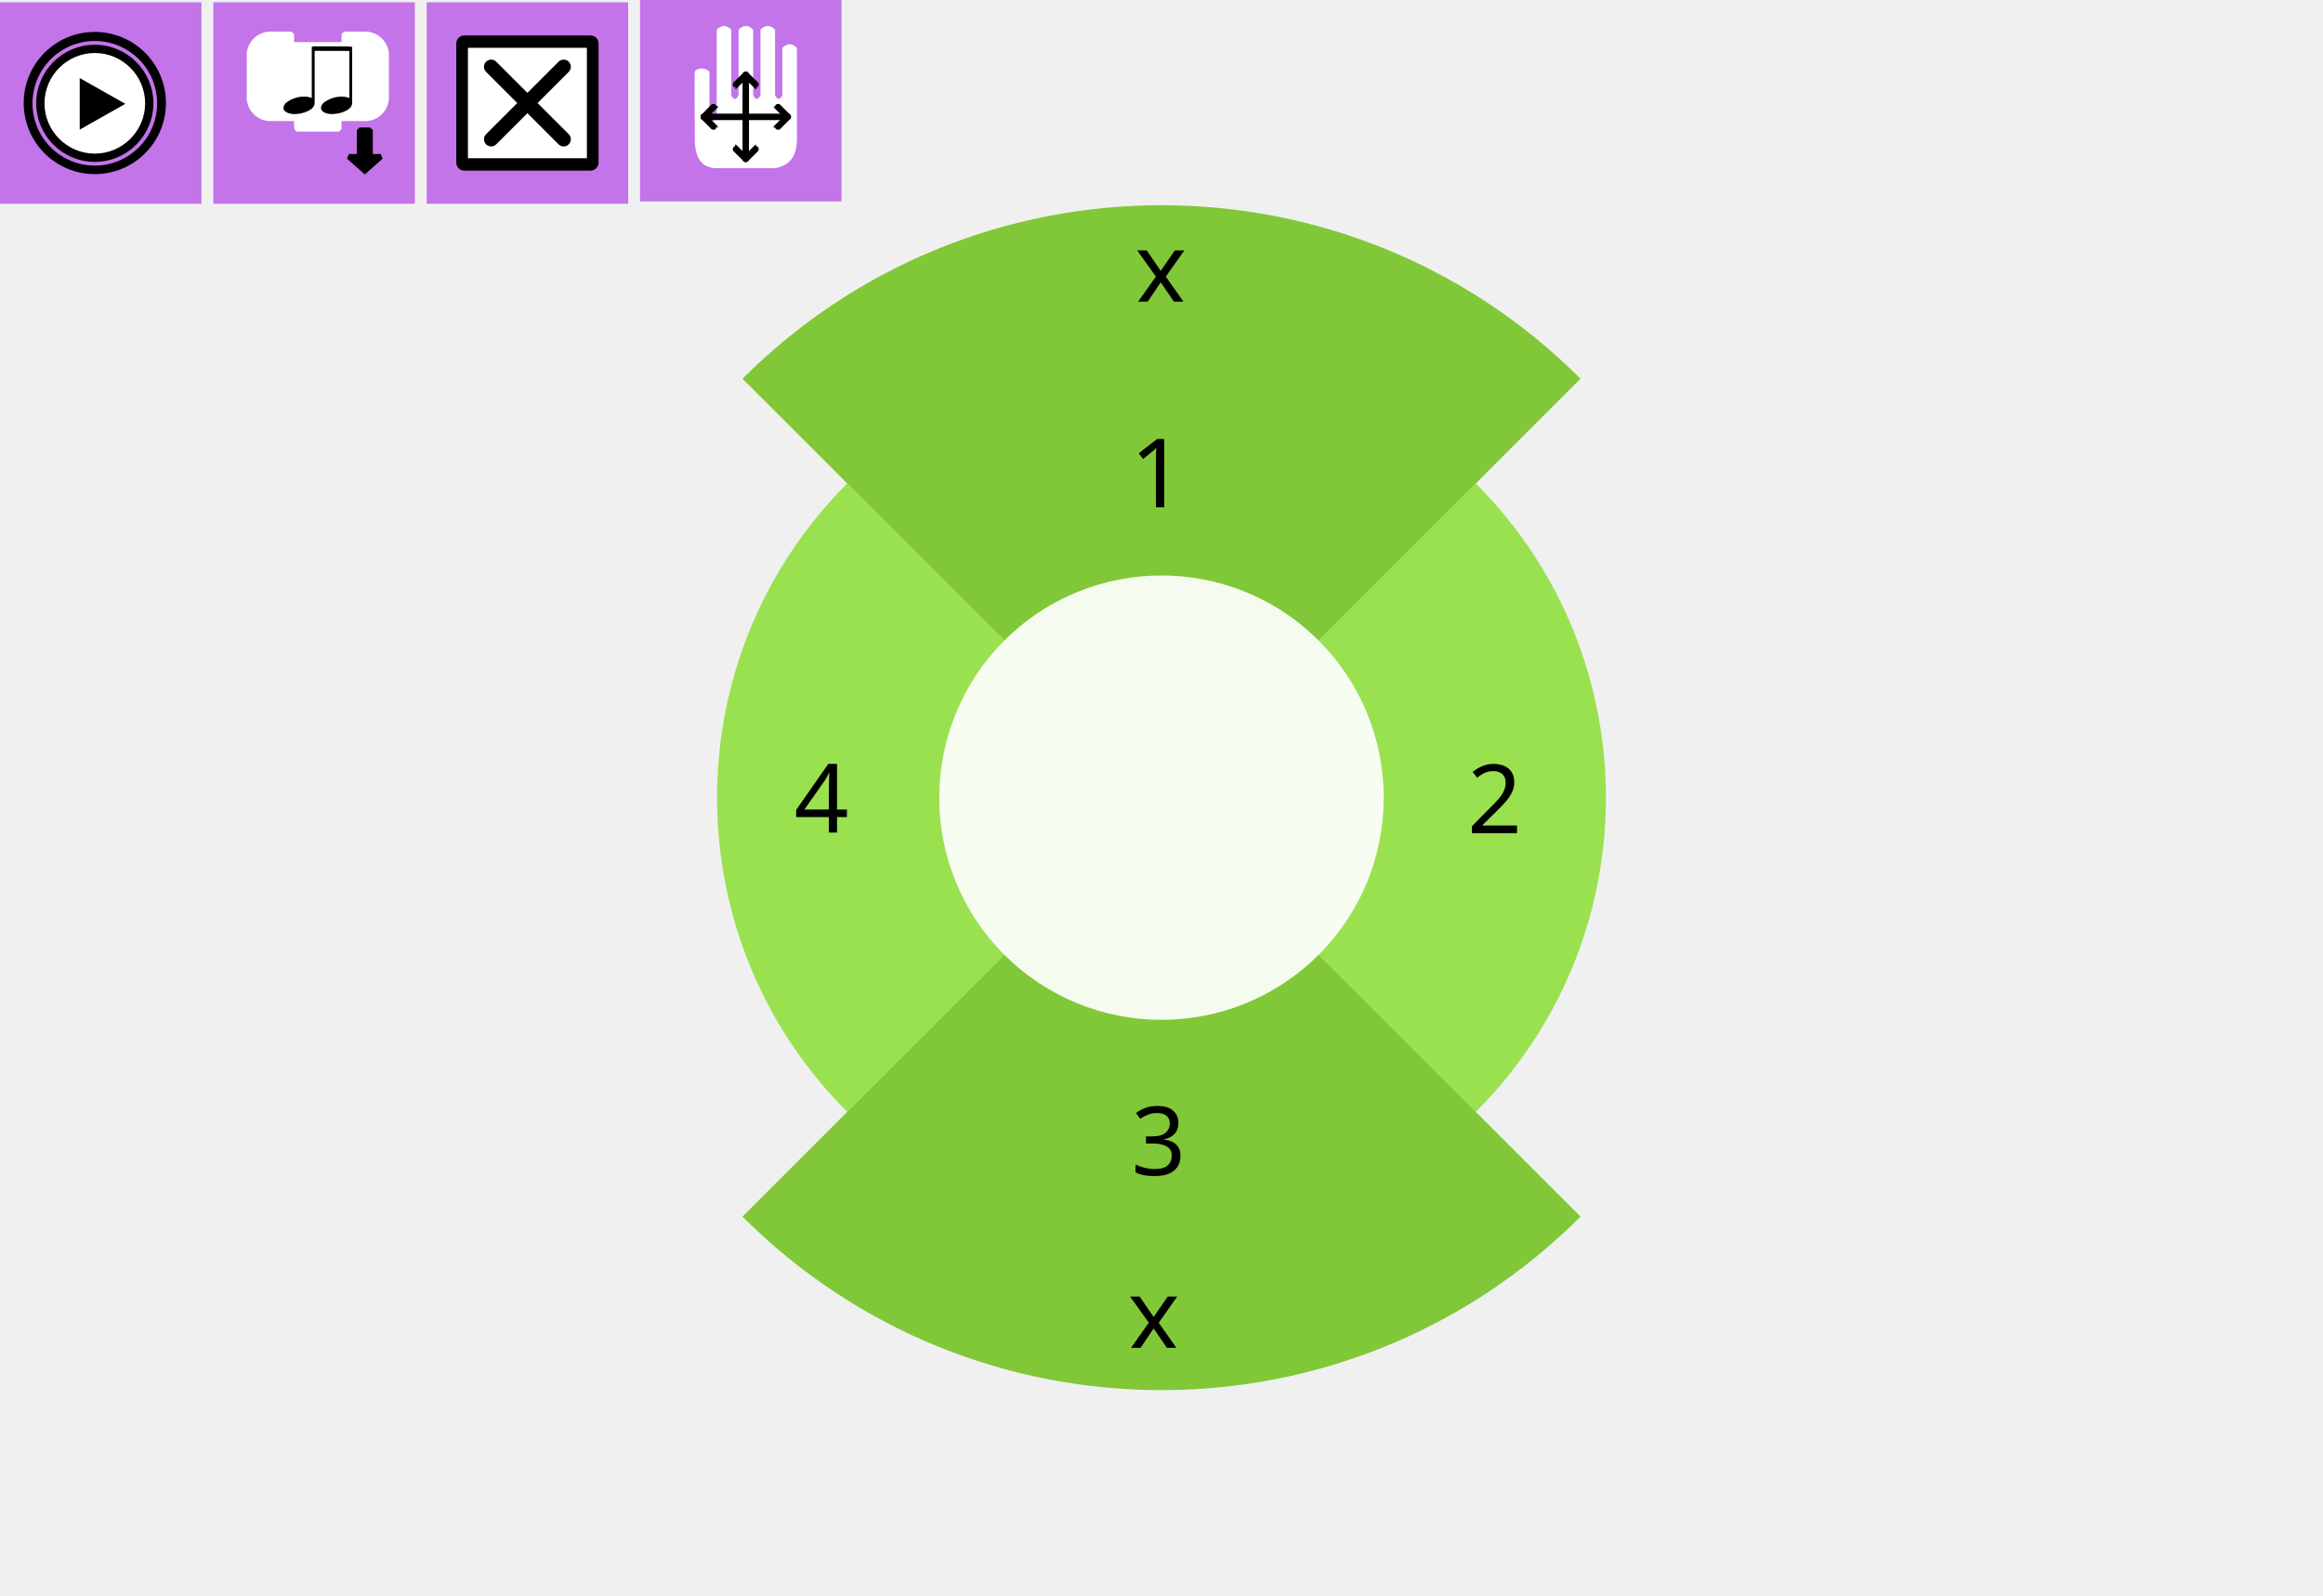
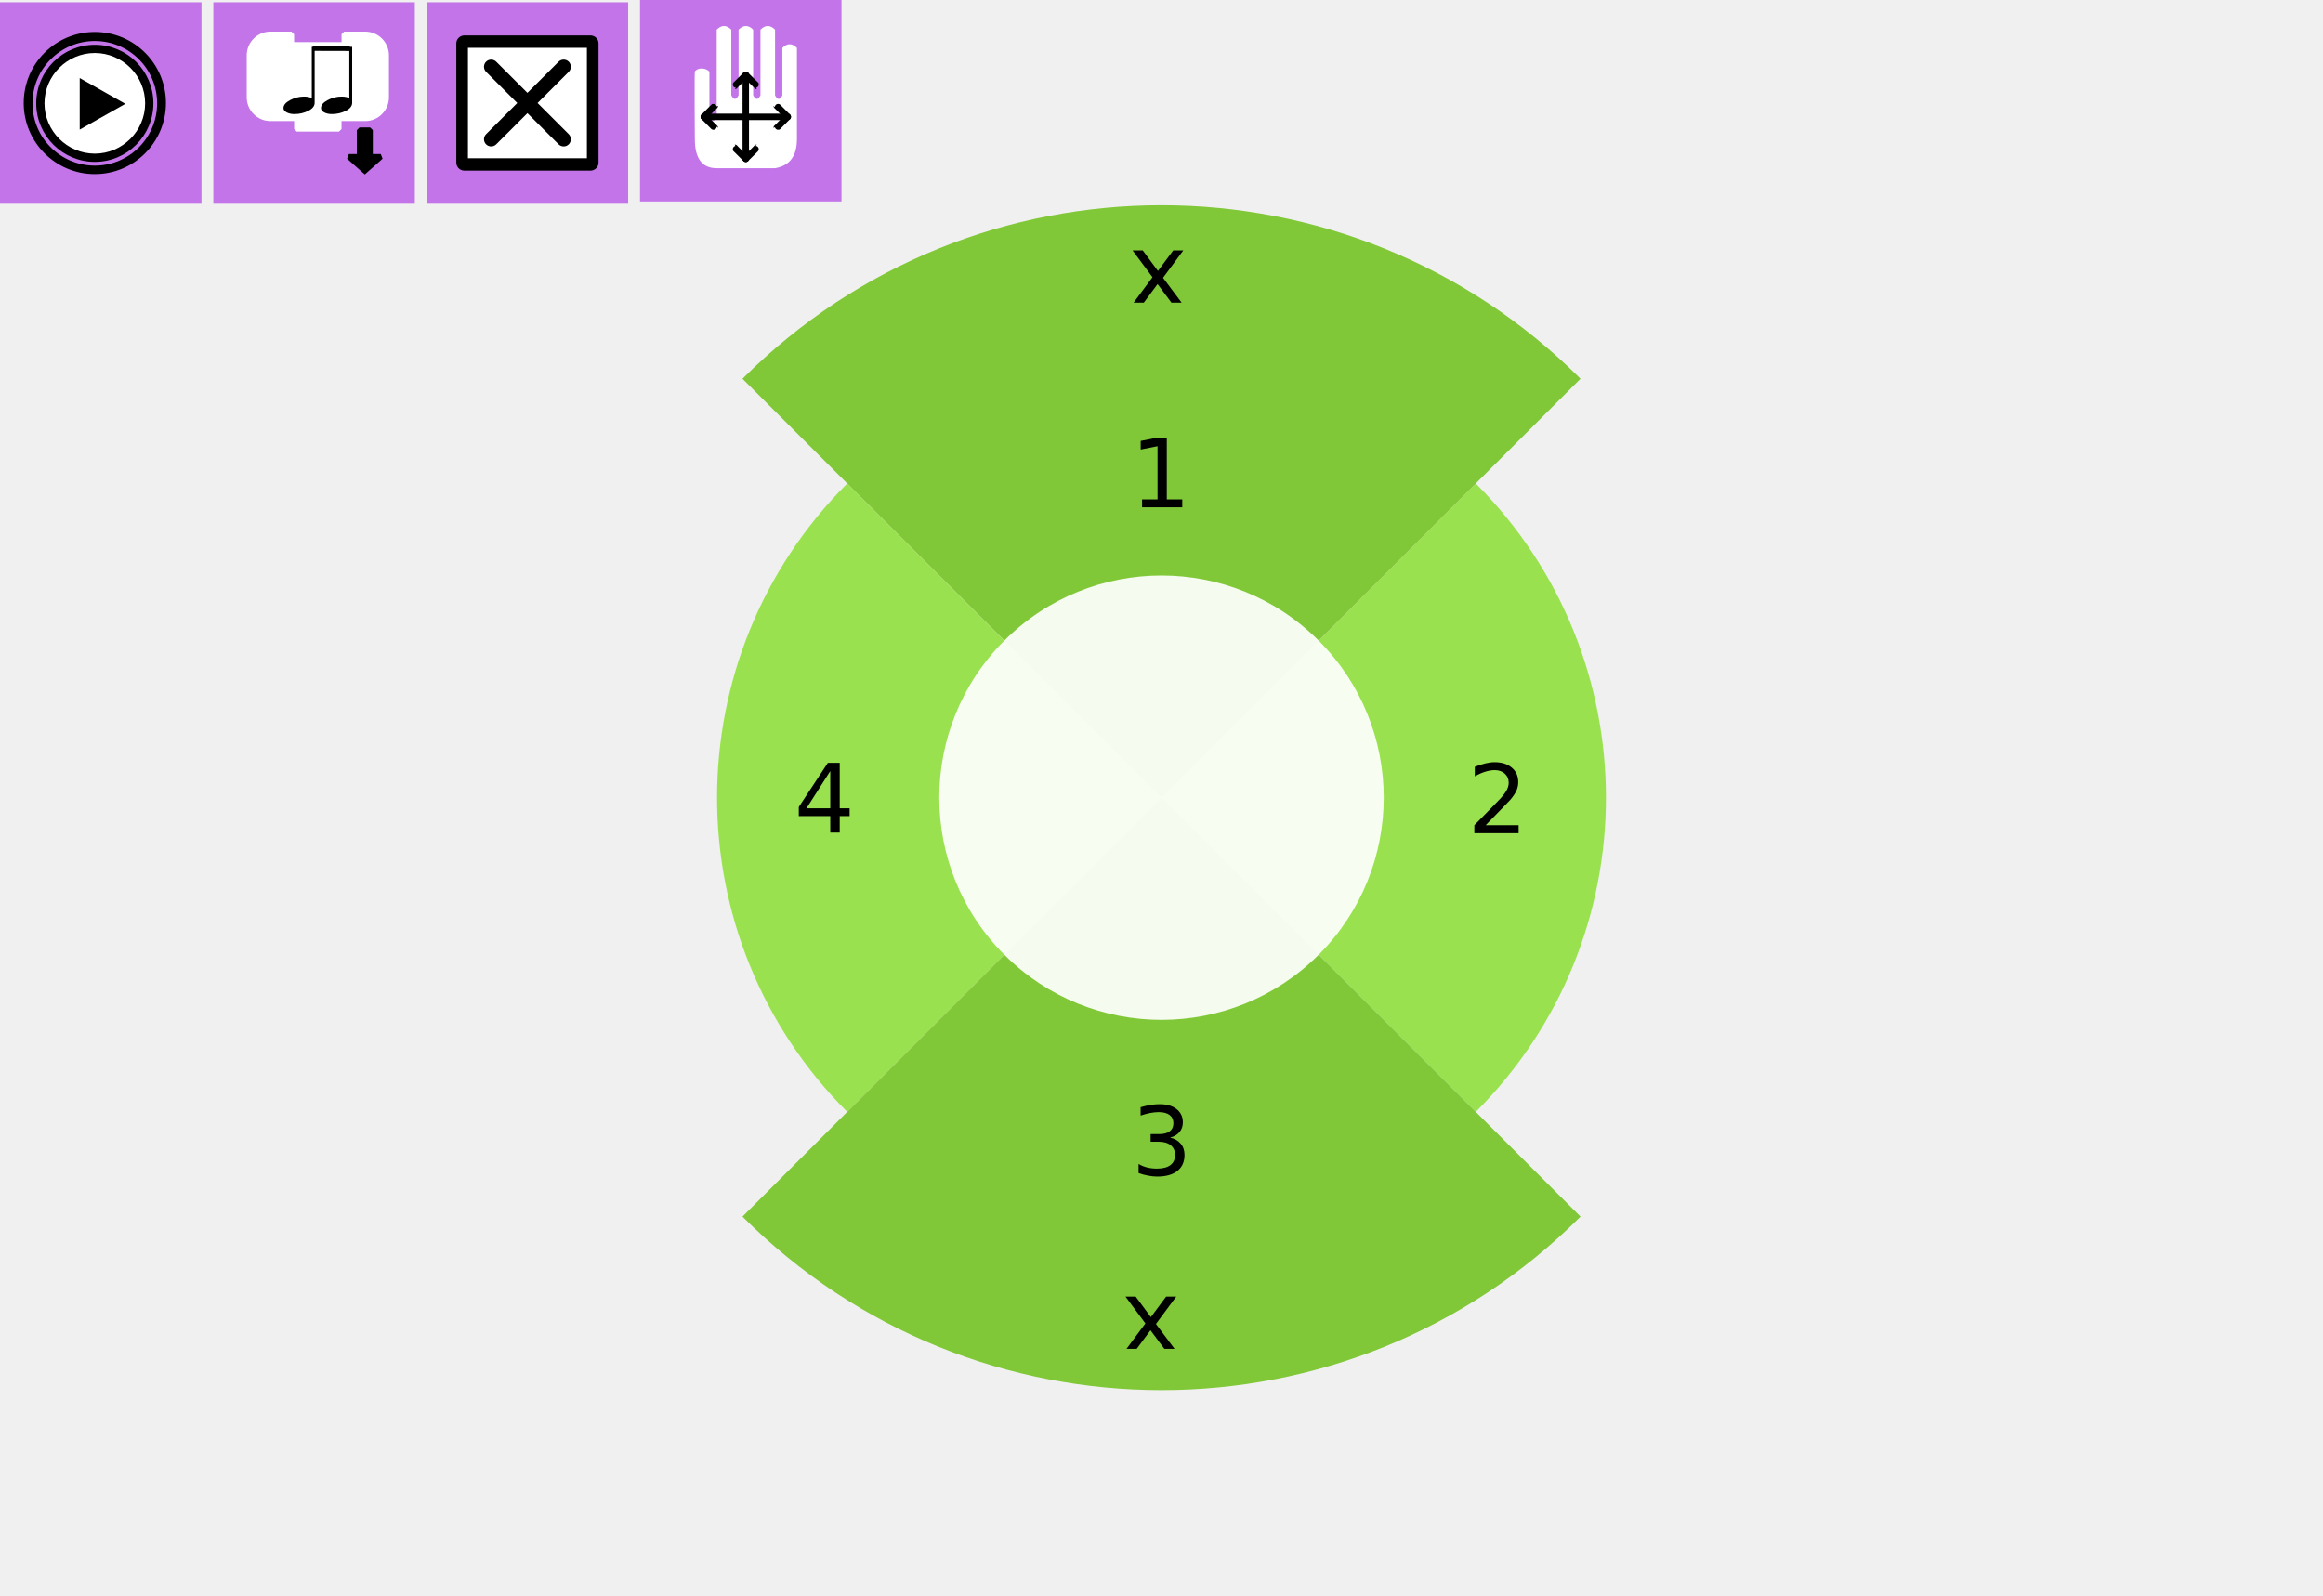
<svg xmlns="http://www.w3.org/2000/svg" id="svg257" style="clip-rule:evenodd;fill-rule:evenodd;stroke-linejoin:round;stroke-miterlimit:1.414" xml:space="preserve" version="1.1" viewBox="0 0 392 269.272" height="269.272" width="392">
  <defs id="defs261">

















</defs>
  <g transform="translate(-70,0.388)" id="rect3453">
    <rect id="rect2" style="fill:#c374e9" height="34" width="34" y="0" x="70" />
  </g>
  <g transform="translate(-70,0.388)" id="rect3453-8">
    <rect id="rect11" style="fill:#c374e9" height="34" width="34" y="0" x="106" />
  </g>
  <g transform="translate(-250,0.388)" id="rect3453-63-4">
    <rect id="rect38" style="fill:#c374e9" height="34" width="34" y="0" x="322" />
  </g>
  <g transform="matrix(0.692216,0,0,0.692216,87.96398,-1.64792)" id="g4437">
    <g transform="translate(-26.0034)" id="rect3821">
      <rect id="rect46" style="fill:#000000;stroke:#000000;stroke-width:3.9px" height="29.058" width="30.772" y="12.971" x="12.114" />
    </g>
    <g transform="translate(-26.0034)" id="path3109">
      <path id="path49" style="fill:#ffffff;fill-rule:nonzero" d="M 13,14.033 V 40.967 H 42 V 14.033 Z M 37.575,35.1 c 0.684,0.683 0.684,1.793 0,2.476 -0.341,0.342 -0.789,0.513 -1.237,0.513 -0.448,0 -0.896,-0.171 -1.238,-0.513 l -7.601,-7.602 -7.602,7.602 c -0.342,0.342 -0.79,0.513 -1.237,0.513 -0.447,0 -0.895,-0.171 -1.237,-0.513 -0.684,-0.683 -0.684,-1.793 0,-2.476 l 7.601,-7.601 -7.601,-7.602 c -0.684,-0.684 -0.684,-1.791 0,-2.474 0.683,-0.684 1.791,-0.684 2.474,0 l 7.602,7.601 7.601,-7.601 c 0.683,-0.684 1.793,-0.684 2.476,0 0.684,0.683 0.684,1.791 0,2.474 l -7.602,7.602 z" />
    </g>
  </g>
  <g transform="matrix(0.428571,0,0,0.428571,22.21428,5.60231)" id="g4766">
    <g transform="matrix(1.01246,0,0,1.01818,-49.1854,-1.33051)" id="path2986">
      <path id="path53" style="fill:#ffffff;fill-rule:nonzero" d="m 55,28.316 c 0,0.001 0,0.003 0,0.004 0,11.315 -9.363,20.625 -20.742,20.625 -11.378,0 -20.741,-9.31 -20.741,-20.625 V 28.311 C 13.517,16.997 22.88,7.686 34.258,7.686 45.637,7.686 55,16.997 55,28.311 Z" />
    </g>
    <g transform="translate(-42)" id="path9">
      <path id="path56" style="fill:#000000;fill-rule:nonzero;stroke:#000000;stroke-width:1px;stroke-linejoin:miter" d="M 27.497,5.051 C 39.961,5.071 50.045,15.155 50.065,27.618 50.045,40.08 39.961,50.164 27.497,50.184 15.036,50.164 4.952,40.08 4.93,27.618 4.952,15.155 15.036,5.07 27.497,5.051 m 0.003,2.25 h -0.006 c 0,0 0.001,0 0.002,0 C 16.312,7.32 7.199,16.436 7.18,27.622 7.199,38.801 16.315,47.916 27.5,47.934 38.68,47.915 47.796,38.8 47.814,27.614 47.797,16.436 38.684,7.32 27.498,7.301 c 10e-4,0 0.002,0 0.002,0 z" />
    </g>
    <g transform="translate(-42)" id="polygon11">
      <path id="path59" style="fill:#000000;fill-rule:nonzero" d="M 21.55,17.667 39.512,27.822 21.55,37.977 Z" />
    </g>
    <g transform="translate(-42)" id="path13">
      <path id="path62" style="fill:#000000;fill-rule:nonzero;stroke:#000000;stroke-width:1px;stroke-linejoin:miter" d="M 27.499,0 C 12.312,0 0,12.313 0,27.5 0,42.688 12.312,55 27.499,55 42.686,55 55,42.688 55,27.5 55,12.313 42.686,0 27.499,0 Z M 27.497,52.646 C 13.671,52.646 2.464,41.437 2.461,27.613 2.463,13.787 13.67,2.577 27.497,2.574 41.323,2.577 52.532,13.787 52.536,27.612 52.531,41.437 41.322,52.646 27.497,52.646 Z" />
    </g>
  </g>
  <g transform="matrix(0.440552,0,0,0.440552,-26.55422,-131.111)" id="g5486">
    <g transform="translate(-40.8578)" id="path2882">
      <path id="path66" style="fill:#ffffff;fill-rule:nonzero;stroke:#ffffff;stroke-width:2px;stroke-linecap:square;stroke-linejoin:miter" d="m 196.632,326.853 v -8.074 c 0,-4.429 3.644,-8.073 8.073,-8.073 h 8.074 v 4.037 h 20.183 v -4.037 h 8.074 c 4.428,0 8.073,3.644 8.073,8.073 v 16.147 c 0,4.429 -3.645,8.073 -8.073,8.073 h -8.074 -2.018 v 4.037 h -16.147 v -4.037 h -2.018 -8.074 c -4.429,0 -8.073,-3.644 -8.073,-8.073 0,0 0,0 0,0 z" />
    </g>
    <g transform="translate(-40.8578)" id="path4174">
      <path id="path69" style="fill:#000000;stroke:#000000;stroke-width:2.04px;stroke-linejoin:miter" d="m 242.911,347.464 v 10.185 h 4.083 l -6.124,5.432 -6.123,-5.432 h 4.082 v -10.185 z" />
    </g>
    <g transform="translate(151.366,309.444)" id="g5616">
      <g transform="matrix(1.10454,0,0,0.73635,-15.4484,-1.27135)" id="path4168">
        <path id="path72" style="fill:#000000;fill-rule:nonzero" d="m 42.833,41.892 c 0,-1.562 0.766,-2.943 2.298,-4.144 1.531,-1.231 3.153,-1.847 4.865,-1.847 0.99,0 1.876,0.255 2.657,0.766 V 10 h 0.991 v 29.144 c 0,1.682 -0.736,3.078 -2.207,4.189 C 49.965,44.444 48.344,45 46.572,45 c -0.991,0 -1.862,-0.285 -2.613,-0.856 -0.75,-0.6 -1.126,-1.351 -1.126,-2.252 z" />
      </g>
      <g transform="matrix(1.10454,0,0,0.73635,-29.8228,-1.27135)" id="path4168-1">
        <path id="path75" style="fill:#000000;fill-rule:nonzero" d="m 42.833,41.892 c 0,-1.562 0.766,-2.943 2.298,-4.144 1.531,-1.231 3.153,-1.847 4.865,-1.847 0.99,0 1.876,0.255 2.657,0.766 V 10 h 0.991 v 29.144 c 0,1.682 -0.736,3.078 -2.207,4.189 C 49.965,44.444 48.344,45 46.572,45 c -0.991,0 -1.862,-0.285 -2.613,-0.856 -0.75,-0.6 -1.126,-1.351 -1.126,-2.252 z" />
      </g>
      <path style="fill:#000000;stroke:#000000;stroke-width:1.73px;stroke-linejoin:miter" d="M 28.72,6.782 42.931,6.819 43.044,6.782" id="path4379" />
    </g>
  </g>
  <g transform="translate(-174,0.388)" id="rect3453-63-4-31">
    <rect id="rect233" style="fill:#c374e9" height="34" width="34" y="-0.388" x="282" />
  </g>
  <g transform="matrix(0.436364,0,0,0.436364,113.846,4.388)" id="path2">
    <path id="path236" style="fill:#ffffff;fill-rule:nonzero" d="m 7.798,17.628 c 1.077,-1.625 4.103,-1.587 5.641,0 v 17.628 c 0.94,1.881 1.88,1.881 2.82,0 V 1.41 c 1.881,-1.88 3.761,-1.88 5.641,0 v 25.385 c 0.941,1.88 1.881,1.88 2.821,0 V 1.41 c 1.88,-1.88 3.761,-1.88 5.641,0 v 25.385 c 0.94,1.88 1.88,1.88 2.82,0 V 1.41 c 1.881,-1.88 3.761,-1.88 5.641,0 v 25.385 c 0.941,1.88 1.881,1.88 2.821,0 V 8.462 c 1.88,-1.881 3.761,-1.881 5.641,0 v 35.256 c 0,6.581 -2.821,10.342 -8.462,11.282 H 16.259 c -5.641,0 -8.461,-3.761 -8.461,-11.282 0,0 -0.186,-24.327 0,-26.09 z" />
  </g>
  <g transform="matrix(0.436364,0,0,0.436364,113.846,5.26073)" id="path4487">
    <path id="path239" style="fill:none;stroke:#000000;stroke-width:2.5px;stroke-linecap:round;stroke-linejoin:miter" d="m 11.285,33.141 h 32.43" />
  </g>
  <g transform="matrix(0.436364,0,0,0.436364,113.846,5.26073)" id="path4487-3">
    <path id="path242" style="fill:none;stroke:#000000;stroke-width:2.5px;stroke-linecap:round;stroke-linejoin:miter" d="m 27.5,16.926 v 32.43" />
  </g>
  <g transform="matrix(0.436364,0,0,0.436364,118.217,-1.88017)" id="g4565">
    <path style="fill:none;stroke:#000000;stroke-width:2.5px;stroke-linecap:round;stroke-linejoin:miter" d="M 1.262,49.506 C 5.515,45.158 5.515,45.253 5.515,45.253" id="path4546" />
    <path style="fill:none;stroke:#000000;stroke-width:2.5px;stroke-linecap:round;stroke-linejoin:miter" d="m 1.262,49.506 c 4.253,4.347 4.253,4.253 4.253,4.253" id="path4546-3" />
  </g>
  <g transform="matrix(-0.436364,0,0,0.436364,133.475,-1.88017)" id="g4565-6">
    <path style="fill:none;stroke:#000000;stroke-width:2.5px;stroke-linecap:round;stroke-linejoin:miter" d="M 1.262,49.506 C 5.515,45.158 5.515,45.253 5.515,45.253" id="path4546-7" />
    <path style="fill:none;stroke:#000000;stroke-width:2.5px;stroke-linecap:round;stroke-linejoin:miter" d="m 1.262,49.506 c 4.253,4.347 4.253,4.253 4.253,4.253" id="path4546-3-5" />
  </g>
  <g transform="matrix(0,0.436364,-0.436364,0,147.448,12.0933)" id="g4565-3">
    <path style="fill:none;stroke:#000000;stroke-width:2.5px;stroke-linecap:round;stroke-linejoin:miter" d="M 1.262,49.506 C 5.515,45.158 5.515,45.253 5.515,45.253" id="path4546-5" />
    <path style="fill:none;stroke:#000000;stroke-width:2.5px;stroke-linecap:round;stroke-linejoin:miter" d="m 1.262,49.506 c 4.253,4.347 4.253,4.253 4.253,4.253" id="path4546-3-6" />
  </g>
  <g transform="matrix(0,-0.436364,0.436364,0,104.244,27.3512)" id="g4565-2">
    <path style="fill:none;stroke:#000000;stroke-width:2.5px;stroke-linecap:round;stroke-linejoin:miter" d="M 1.262,49.506 C 5.515,45.158 5.515,45.253 5.515,45.253" id="path4546-9" />
    <path style="fill:none;stroke:#000000;stroke-width:2.5px;stroke-linecap:round;stroke-linejoin:miter" d="m 1.262,49.506 c 4.253,4.347 4.253,4.253 4.253,4.253" id="path4546-3-1" />
  </g>
-   <flowRoot xml:space="preserve" id="flowRoot1144" style="fill:black;stroke:none;stroke-opacity:1;stroke-width:1px;stroke-linejoin:miter;stroke-linecap:butt;fill-opacity:1;font-family:'Noto Emoji';font-style:normal;font-weight:normal;font-size:18.667px;line-height:27px;letter-spacing:0px;word-spacing:0px;-inkscape-font-specification:'Noto Emoji';font-stretch:normal;font-variant:normal">
+   <flowRoot xml:space="preserve" id="flowRoot1144" style="fill:black;stroke:none;stroke-opacity:1;stroke-width:1px;stroke-linejoin:miter;stroke-linecap:butt;fill-opacity:1;font-family:'DejaVu Sans';font-style:normal;font-weight:normal;font-size:18.667px;line-height:27px;letter-spacing:0px;word-spacing:0px;-inkscape-font-specification:'DejaVu Sans';font-stretch:normal;font-variant:normal">
    <flowRegion id="flowRegion1146">
      <rect id="rect1148" width="471.588" height="400.315" x="-567.806" y="-252.206" />
    </flowRegion>
    <flowPara id="flowPara1150" />
  </flowRoot>
  <path transform="rotate(-45)" d="m 118.391,233.795 a 75,75 0 0 1 -75,75 l -2e-6,-75 z" id="path1034" style="opacity:0.92;fill:#93e042;fill-opacity:1;stroke:none;stroke-width:2;stroke-linecap:round;stroke-miterlimit:4;stroke-dasharray:none;stroke-dashoffset:0;stroke-opacity:1" />
  <path transform="matrix(0.7071068,-0.7071068,-0.7071068,-0.7071068,0,0)" d="m 143.391,-233.795 a 100,100 0 0 1 -100,100 l -2e-6,-100 z" id="path1034-3" style="clip-rule:evenodd;opacity:0.92;fill:#77c428;fill-opacity:1;fill-rule:evenodd;stroke:none;stroke-width:2.667;stroke-linecap:round;stroke-linejoin:round;stroke-miterlimit:4;stroke-dasharray:none;stroke-dashoffset:0;stroke-opacity:1" />
  <path transform="rotate(135)" d="m 31.609,-233.795 a 75,75 0 0 1 -75,75 l -2e-6,-75 z" id="path1034-5" style="clip-rule:evenodd;opacity:0.92;fill:#93e042;fill-opacity:1;fill-rule:evenodd;stroke:none;stroke-width:2;stroke-linecap:round;stroke-linejoin:round;stroke-miterlimit:4;stroke-dasharray:none;stroke-dashoffset:0;stroke-opacity:1" />
  <path transform="matrix(-0.7071068,0.7071068,0.7071068,0.7071068,0,0)" d="m 56.609,233.795 a 100,100 0 0 1 -100,100 l -3e-6,-100 z" id="path1034-3-3" style="clip-rule:evenodd;opacity:0.92;fill:#77c428;fill-opacity:1;fill-rule:evenodd;stroke:none;stroke-width:2.667;stroke-linecap:round;stroke-linejoin:round;stroke-miterlimit:4;stroke-dasharray:none;stroke-dashoffset:0;stroke-opacity:1" />
  <circle transform="rotate(-45)" style="opacity:0.92;fill:#ffffff;fill-opacity:1;stroke:none;stroke-width:1.5;stroke-linecap:round;stroke-miterlimit:4;stroke-dasharray:none;stroke-dashoffset:0;stroke-opacity:1" id="path1094" cx="43.391" cy="233.795" r="37.5" />
-   <text xml:space="preserve" style="font-style:normal;font-variant:normal;font-weight:normal;font-stretch:normal;font-size:16.142px;line-height:23.348px;font-family:'Noto Emoji';-inkscape-font-specification:'Noto Emoji';letter-spacing:0px;word-spacing:0px;fill:#000000;fill-opacity:1;stroke:none;stroke-width:0.865px;stroke-linecap:butt;stroke-linejoin:miter;stroke-opacity:1" x="190.723" y="85.625" id="text1102">
+   <text xml:space="preserve" style="font-style:normal;font-variant:normal;font-weight:normal;font-stretch:normal;font-size:16.142px;line-height:23.348px;font-family:'DejaVu Sans';-inkscape-font-specification:'DejaVu Sans';letter-spacing:0px;word-spacing:0px;fill:#000000;fill-opacity:1;stroke:none;stroke-width:0.865px;stroke-linecap:butt;stroke-linejoin:miter;stroke-opacity:1" x="190.723" y="85.625" id="text1102">
    <tspan style="stroke-width:0.865px" id="tspan1100" x="190.723" y="85.625">1</tspan>
  </text>
-   <text xml:space="preserve" style="font-style:normal;font-variant:normal;font-weight:normal;font-stretch:normal;font-size:16.142px;line-height:23.348px;font-family:'Noto Emoji';-inkscape-font-specification:'Noto Emoji';letter-spacing:0px;word-spacing:0px;fill:#000000;fill-opacity:1;stroke:none;stroke-width:0.865px;stroke-linecap:butt;stroke-linejoin:miter;stroke-opacity:1" x="247.604" y="140.626" id="text1106">
+   <text xml:space="preserve" style="font-style:normal;font-variant:normal;font-weight:normal;font-stretch:normal;font-size:16.142px;line-height:23.348px;font-family:'DejaVu Sans';-inkscape-font-specification:'DejaVu Sans';letter-spacing:0px;word-spacing:0px;fill:#000000;fill-opacity:1;stroke:none;stroke-width:0.865px;stroke-linecap:butt;stroke-linejoin:miter;stroke-opacity:1" x="247.604" y="140.626" id="text1106">
    <tspan style="stroke-width:0.865px" id="tspan1104" x="247.604" y="140.626">2</tspan>
  </text>
-   <text xml:space="preserve" style="font-style:normal;font-variant:normal;font-weight:normal;font-stretch:normal;font-size:16.142px;line-height:23.348px;font-family:'Noto Emoji';-inkscape-font-specification:'Noto Emoji';letter-spacing:0px;word-spacing:0px;fill:#000000;fill-opacity:1;stroke:none;stroke-width:0.865px;stroke-linecap:butt;stroke-linejoin:miter;stroke-opacity:1" x="190.897" y="198.35" id="text1110">
+   <text xml:space="preserve" style="font-style:normal;font-variant:normal;font-weight:normal;font-stretch:normal;font-size:16.142px;line-height:23.348px;font-family:'DejaVu Sans';-inkscape-font-specification:'DejaVu Sans';letter-spacing:0px;word-spacing:0px;fill:#000000;fill-opacity:1;stroke:none;stroke-width:0.865px;stroke-linecap:butt;stroke-linejoin:miter;stroke-opacity:1" x="190.897" y="198.35" id="text1110">
    <tspan style="stroke-width:0.865px" id="tspan1108" x="190.897" y="198.35">3</tspan>
  </text>
-   <text xml:space="preserve" style="font-style:normal;font-variant:normal;font-weight:normal;font-stretch:normal;font-size:16.142px;line-height:23.348px;font-family:'Noto Emoji';-inkscape-font-specification:'Noto Emoji';letter-spacing:0px;word-spacing:0px;fill:#000000;fill-opacity:1;stroke:none;stroke-width:0.865px;stroke-linecap:butt;stroke-linejoin:miter;stroke-opacity:1" x="134.012" y="140.52" id="text1114">
+   <text xml:space="preserve" style="font-style:normal;font-variant:normal;font-weight:normal;font-stretch:normal;font-size:16.142px;line-height:23.348px;font-family:'DejaVu Sans';-inkscape-font-specification:'DejaVu Sans';letter-spacing:0px;word-spacing:0px;fill:#000000;fill-opacity:1;stroke:none;stroke-width:0.865px;stroke-linecap:butt;stroke-linejoin:miter;stroke-opacity:1" x="134.012" y="140.52" id="text1114">
    <tspan style="stroke-width:0.865px" id="tspan1112" x="134.012" y="140.52">4</tspan>
  </text>
-   <text xml:space="preserve" style="font-style:normal;font-variant:normal;font-weight:normal;font-stretch:normal;font-size:16.142px;line-height:23.348px;font-family:'Noto Emoji';-inkscape-font-specification:'Noto Emoji';letter-spacing:0px;word-spacing:0px;fill:#000000;fill-opacity:1;stroke:none;stroke-width:0.865px;stroke-linecap:butt;stroke-linejoin:miter;stroke-opacity:1" x="-200.147" y="-42.264" id="text1154" transform="scale(-1)">
+   <text xml:space="preserve" style="font-style:normal;font-variant:normal;font-weight:normal;font-stretch:normal;font-size:16.142px;line-height:23.348px;font-family:'DejaVu Sans';-inkscape-font-specification:'DejaVu Sans';letter-spacing:0px;word-spacing:0px;fill:#000000;fill-opacity:1;stroke:none;stroke-width:0.865px;stroke-linecap:butt;stroke-linejoin:miter;stroke-opacity:1" x="-200.147" y="-42.264" id="text1154" transform="scale(-1)">
    <tspan style="stroke-width:0.865px" id="tspan1152" x="-200.147" y="-42.264">x</tspan>
  </text>
-   <text xml:space="preserve" style="font-style:normal;font-variant:normal;font-weight:normal;font-stretch:normal;font-size:16.142px;line-height:23.348px;font-family:'Noto Emoji';-inkscape-font-specification:'Noto Emoji';letter-spacing:0px;word-spacing:0px;clip-rule:evenodd;fill:#000000;fill-opacity:1;fill-rule:evenodd;stroke:none;stroke-width:0.865px;stroke-linecap:butt;stroke-linejoin:miter;stroke-miterlimit:1.414;stroke-opacity:1" x="-198.954" y="-218.839" id="text1154-6" transform="scale(-1)">
+   <text xml:space="preserve" style="font-style:normal;font-variant:normal;font-weight:normal;font-stretch:normal;font-size:16.142px;line-height:23.348px;font-family:'DejaVu Sans';-inkscape-font-specification:'DejaVu Sans';letter-spacing:0px;word-spacing:0px;clip-rule:evenodd;fill:#000000;fill-opacity:1;fill-rule:evenodd;stroke:none;stroke-width:0.865px;stroke-linecap:butt;stroke-linejoin:miter;stroke-miterlimit:1.414;stroke-opacity:1" x="-198.954" y="-218.839" id="text1154-6" transform="scale(-1)">
    <tspan style="stroke-width:0.865px" id="tspan1152-2" x="-198.954" y="-218.839">x</tspan>
  </text>
</svg>
